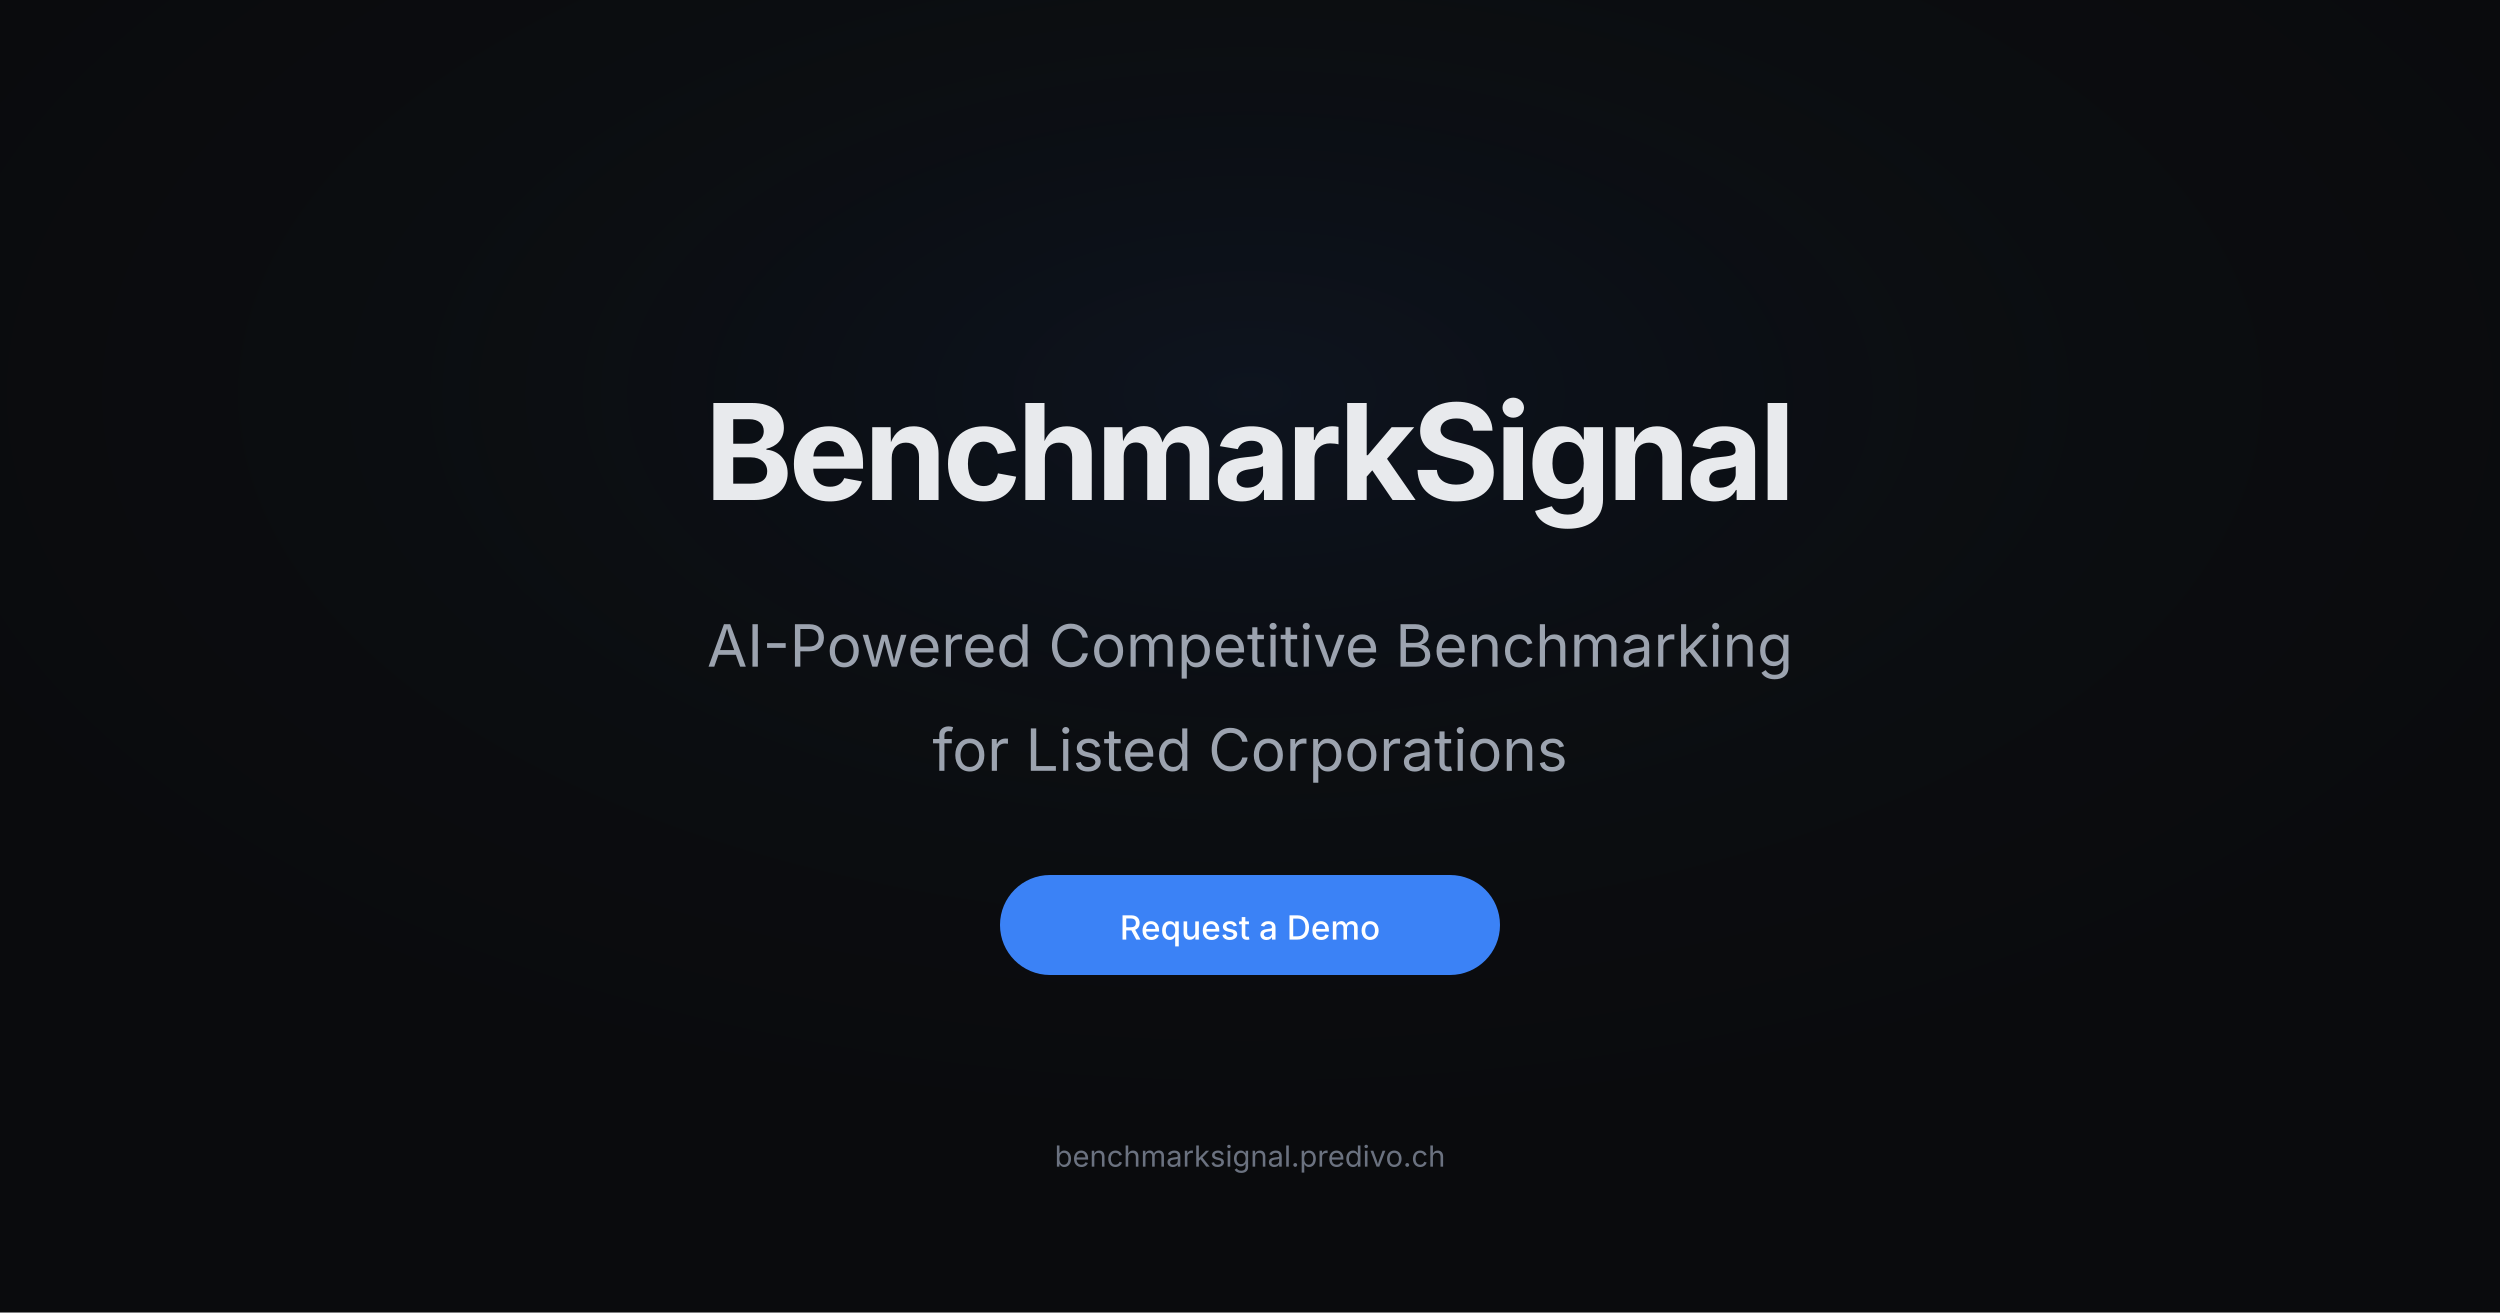
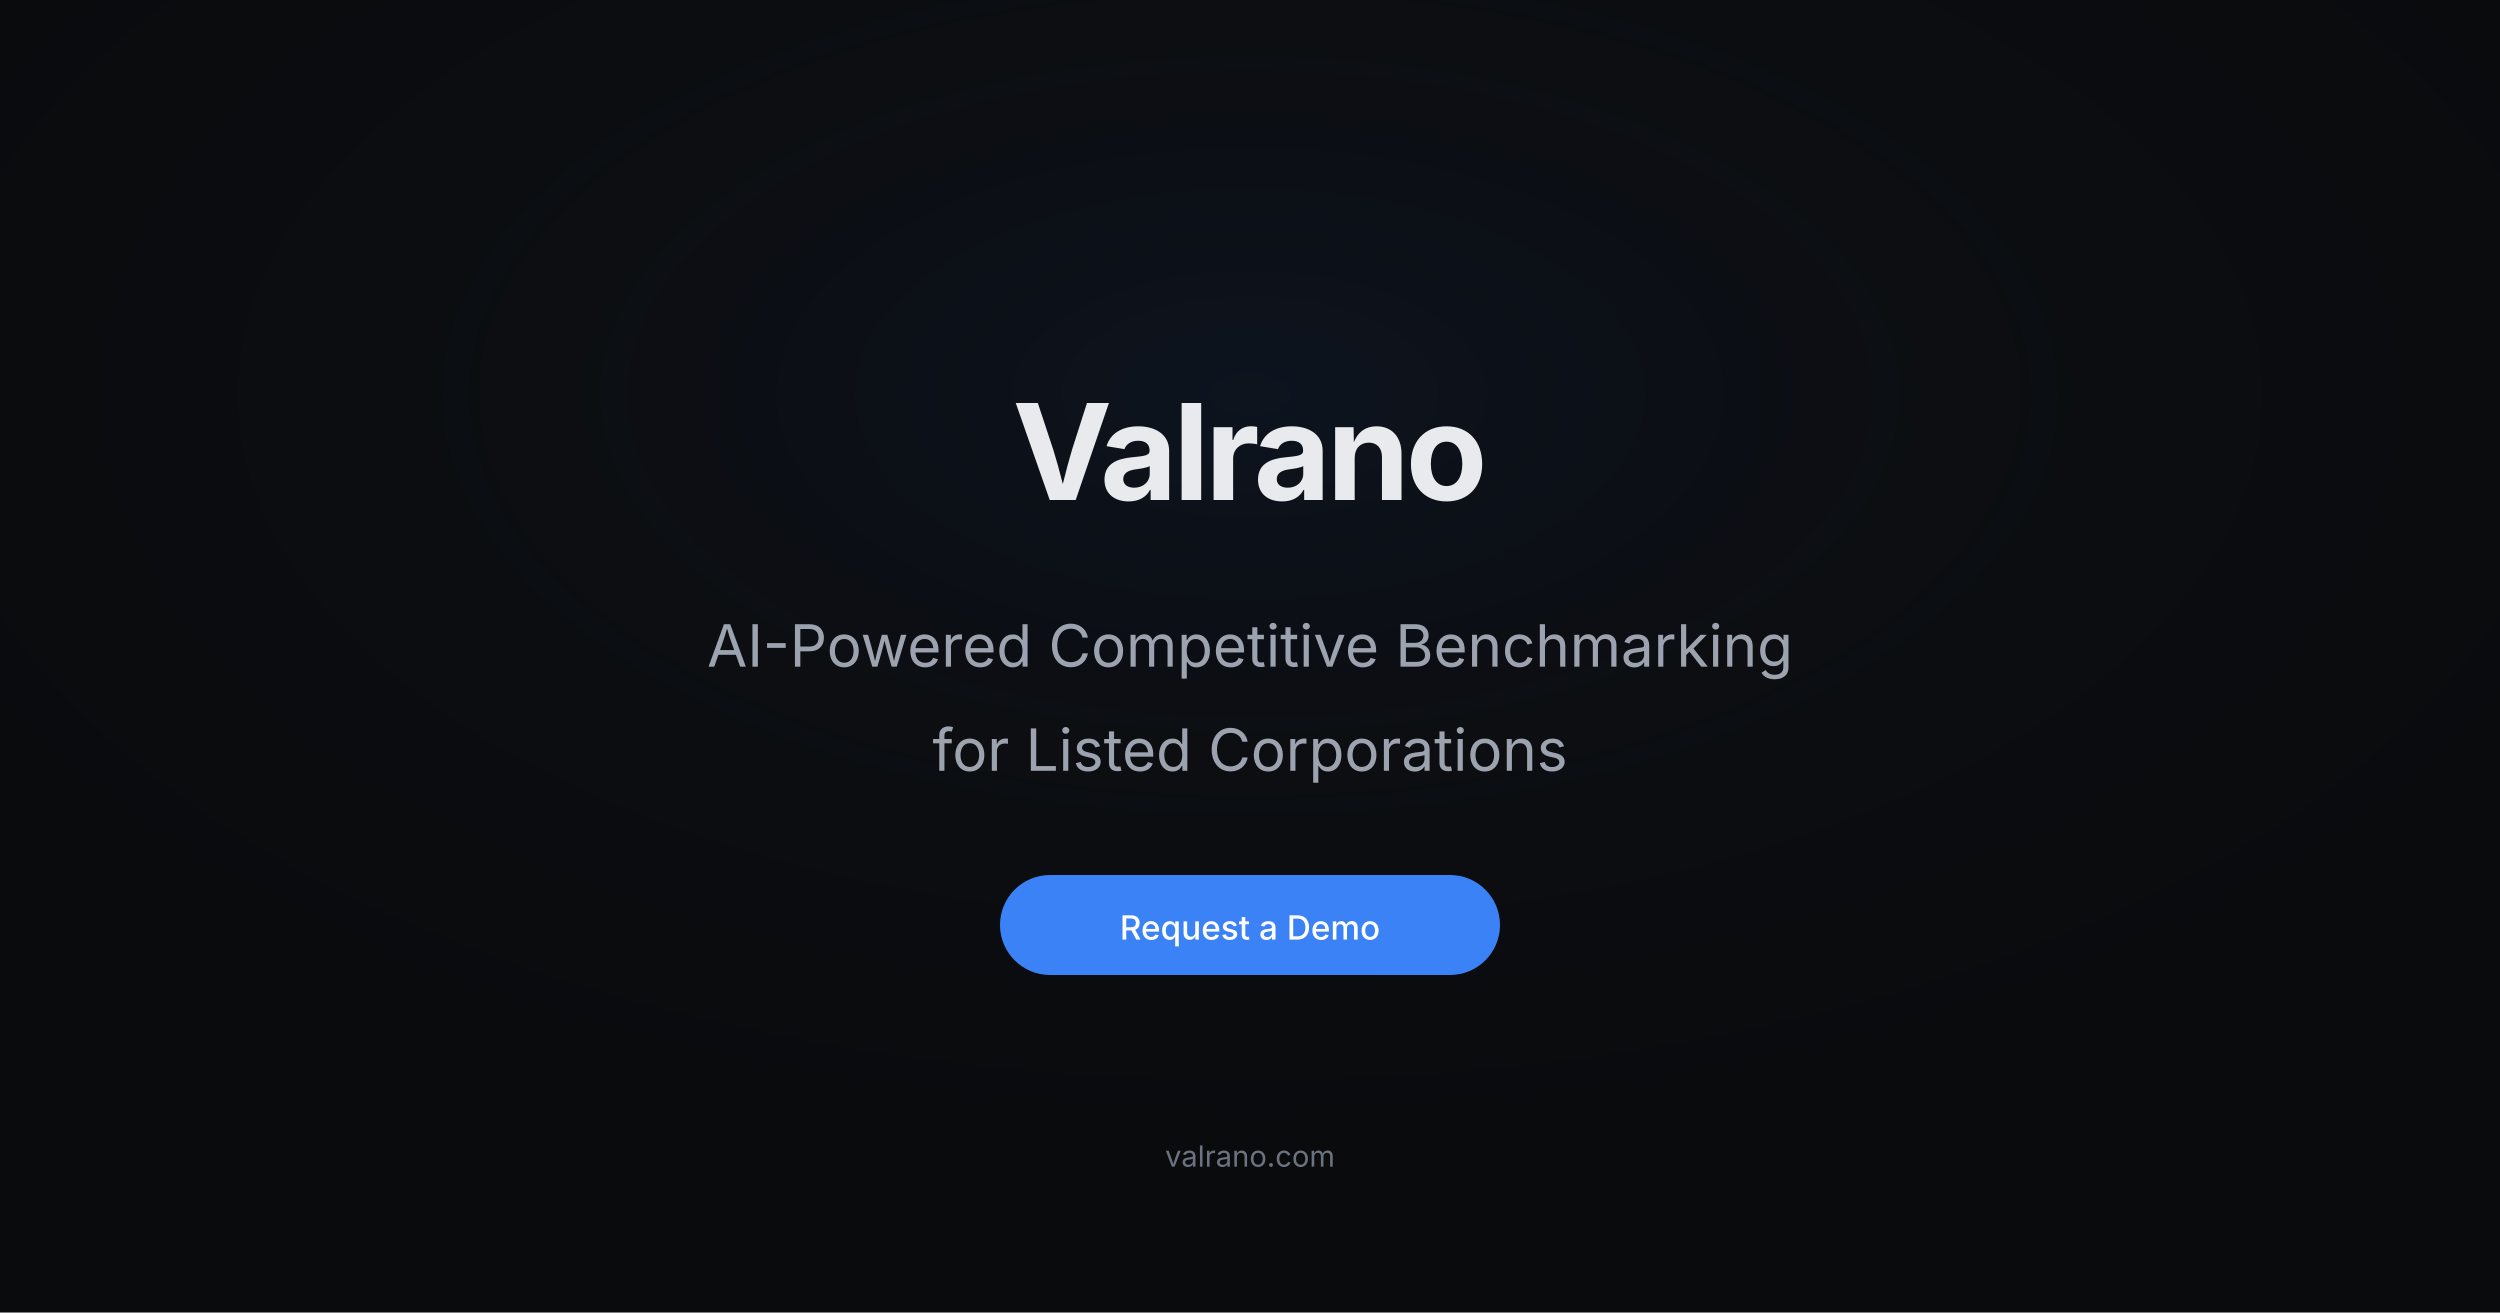
<svg xmlns="http://www.w3.org/2000/svg" width="1200" height="630" viewBox="0 0 1200 630" fill="none">
  <rect width="1200" height="630" fill="#0A0B0D" />
  <rect x="0" y="0" width="1200" height="630" fill="url(#grad)" opacity="0.5" />
  <defs>
    <radialGradient id="grad" cx="50%" cy="30%" r="60%">
      <stop offset="0%" stop-color="#3B82F6" stop-opacity="0.15" />
      <stop offset="100%" stop-color="#0A0B0D" stop-opacity="0" />
    </radialGradient>
  </defs>
-   <text x="600" y="240" text-anchor="middle" font-family="Inter, system-ui, sans-serif" font-size="64" font-weight="700" fill="#E8EAED" letter-spacing="-2">BenchmarkSignal</text>
+   <text x="600" y="240" text-anchor="middle" font-family="Inter, system-ui, sans-serif" font-size="64" font-weight="700" fill="#E8EAED" letter-spacing="-2">Valrano</text>
  <text x="600" y="320" text-anchor="middle" font-family="Inter, system-ui, sans-serif" font-size="28" font-weight="400" fill="#9CA3AF">AI-Powered Competitive Benchmarking</text>
  <text x="600" y="370" text-anchor="middle" font-family="Inter, system-ui, sans-serif" font-size="28" font-weight="400" fill="#9CA3AF">for Listed Corporations</text>
  <rect x="480" y="420" width="240" height="48" rx="24" fill="#3B82F6" />
  <text x="600" y="451" text-anchor="middle" font-family="Inter, system-ui, sans-serif" font-size="16" font-weight="500" fill="white">Request a Demo</text>
-   <text x="600" y="560" text-anchor="middle" font-family="Inter, system-ui, sans-serif" font-size="14" font-weight="400" fill="#6B7280">benchmarksignal.predivo.ch</text>
+   <text x="600" y="560" text-anchor="middle" font-family="Inter, system-ui, sans-serif" font-size="14" font-weight="400" fill="#6B7280">valrano.com</text>
</svg>
